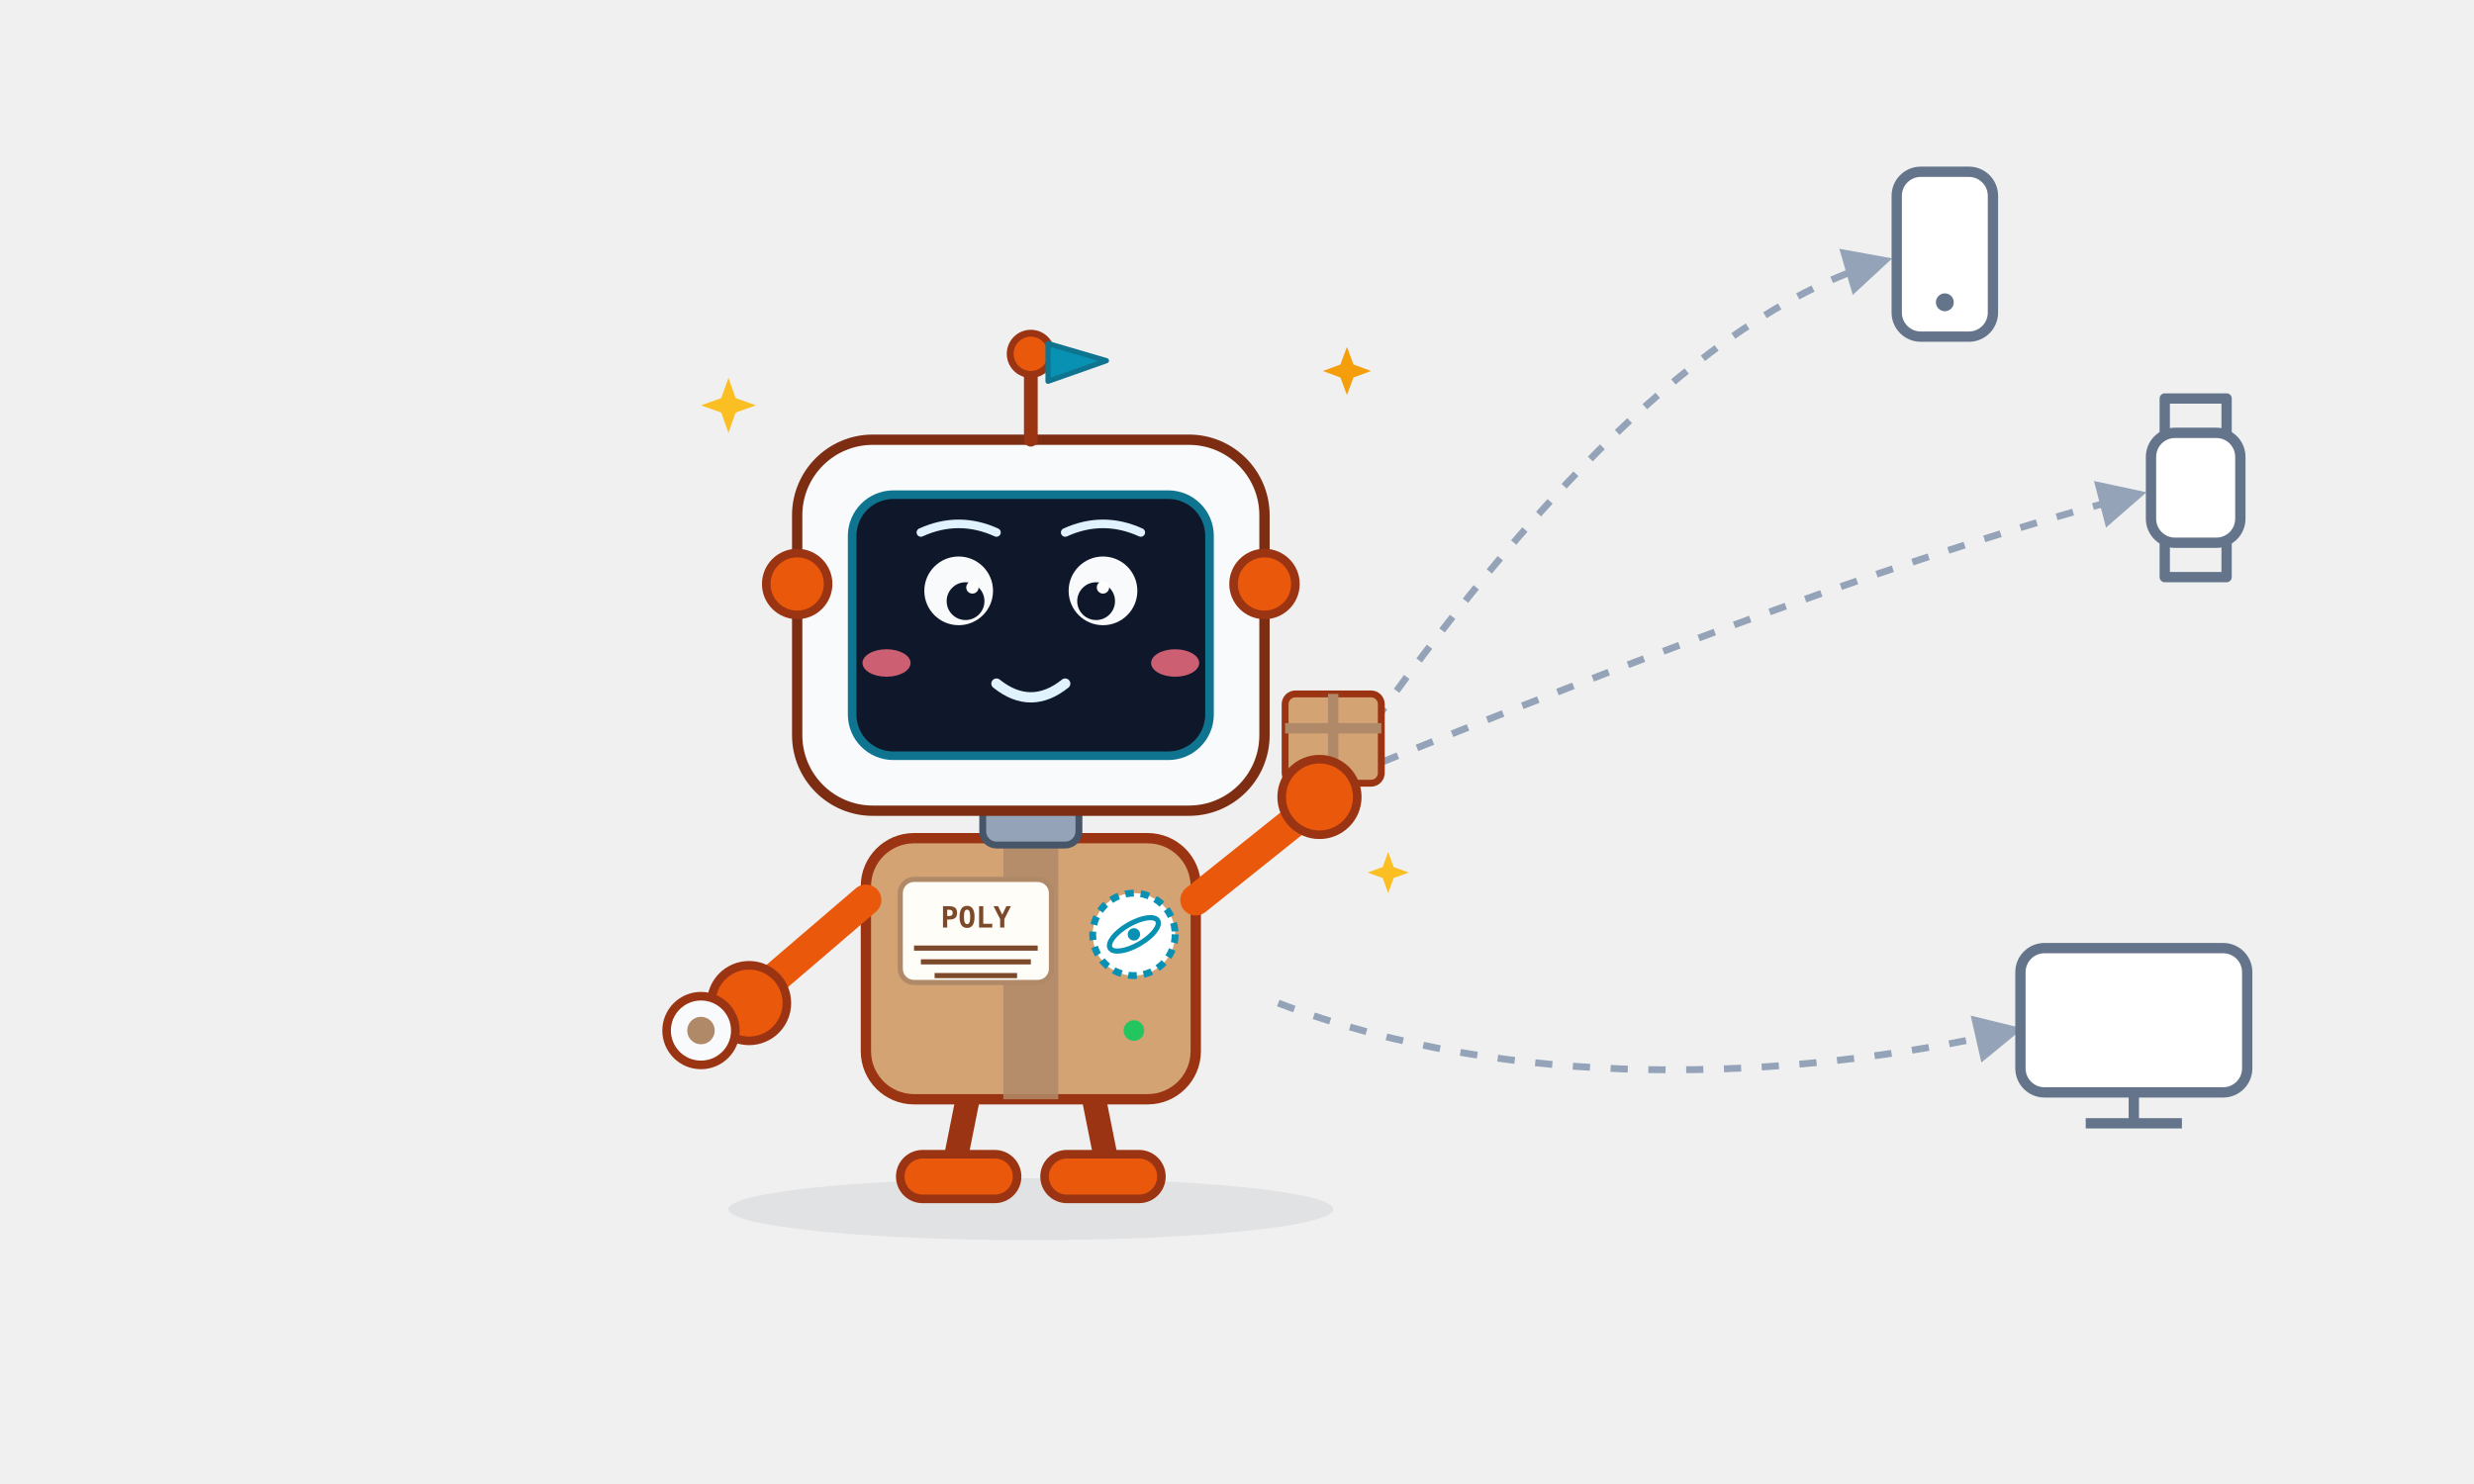
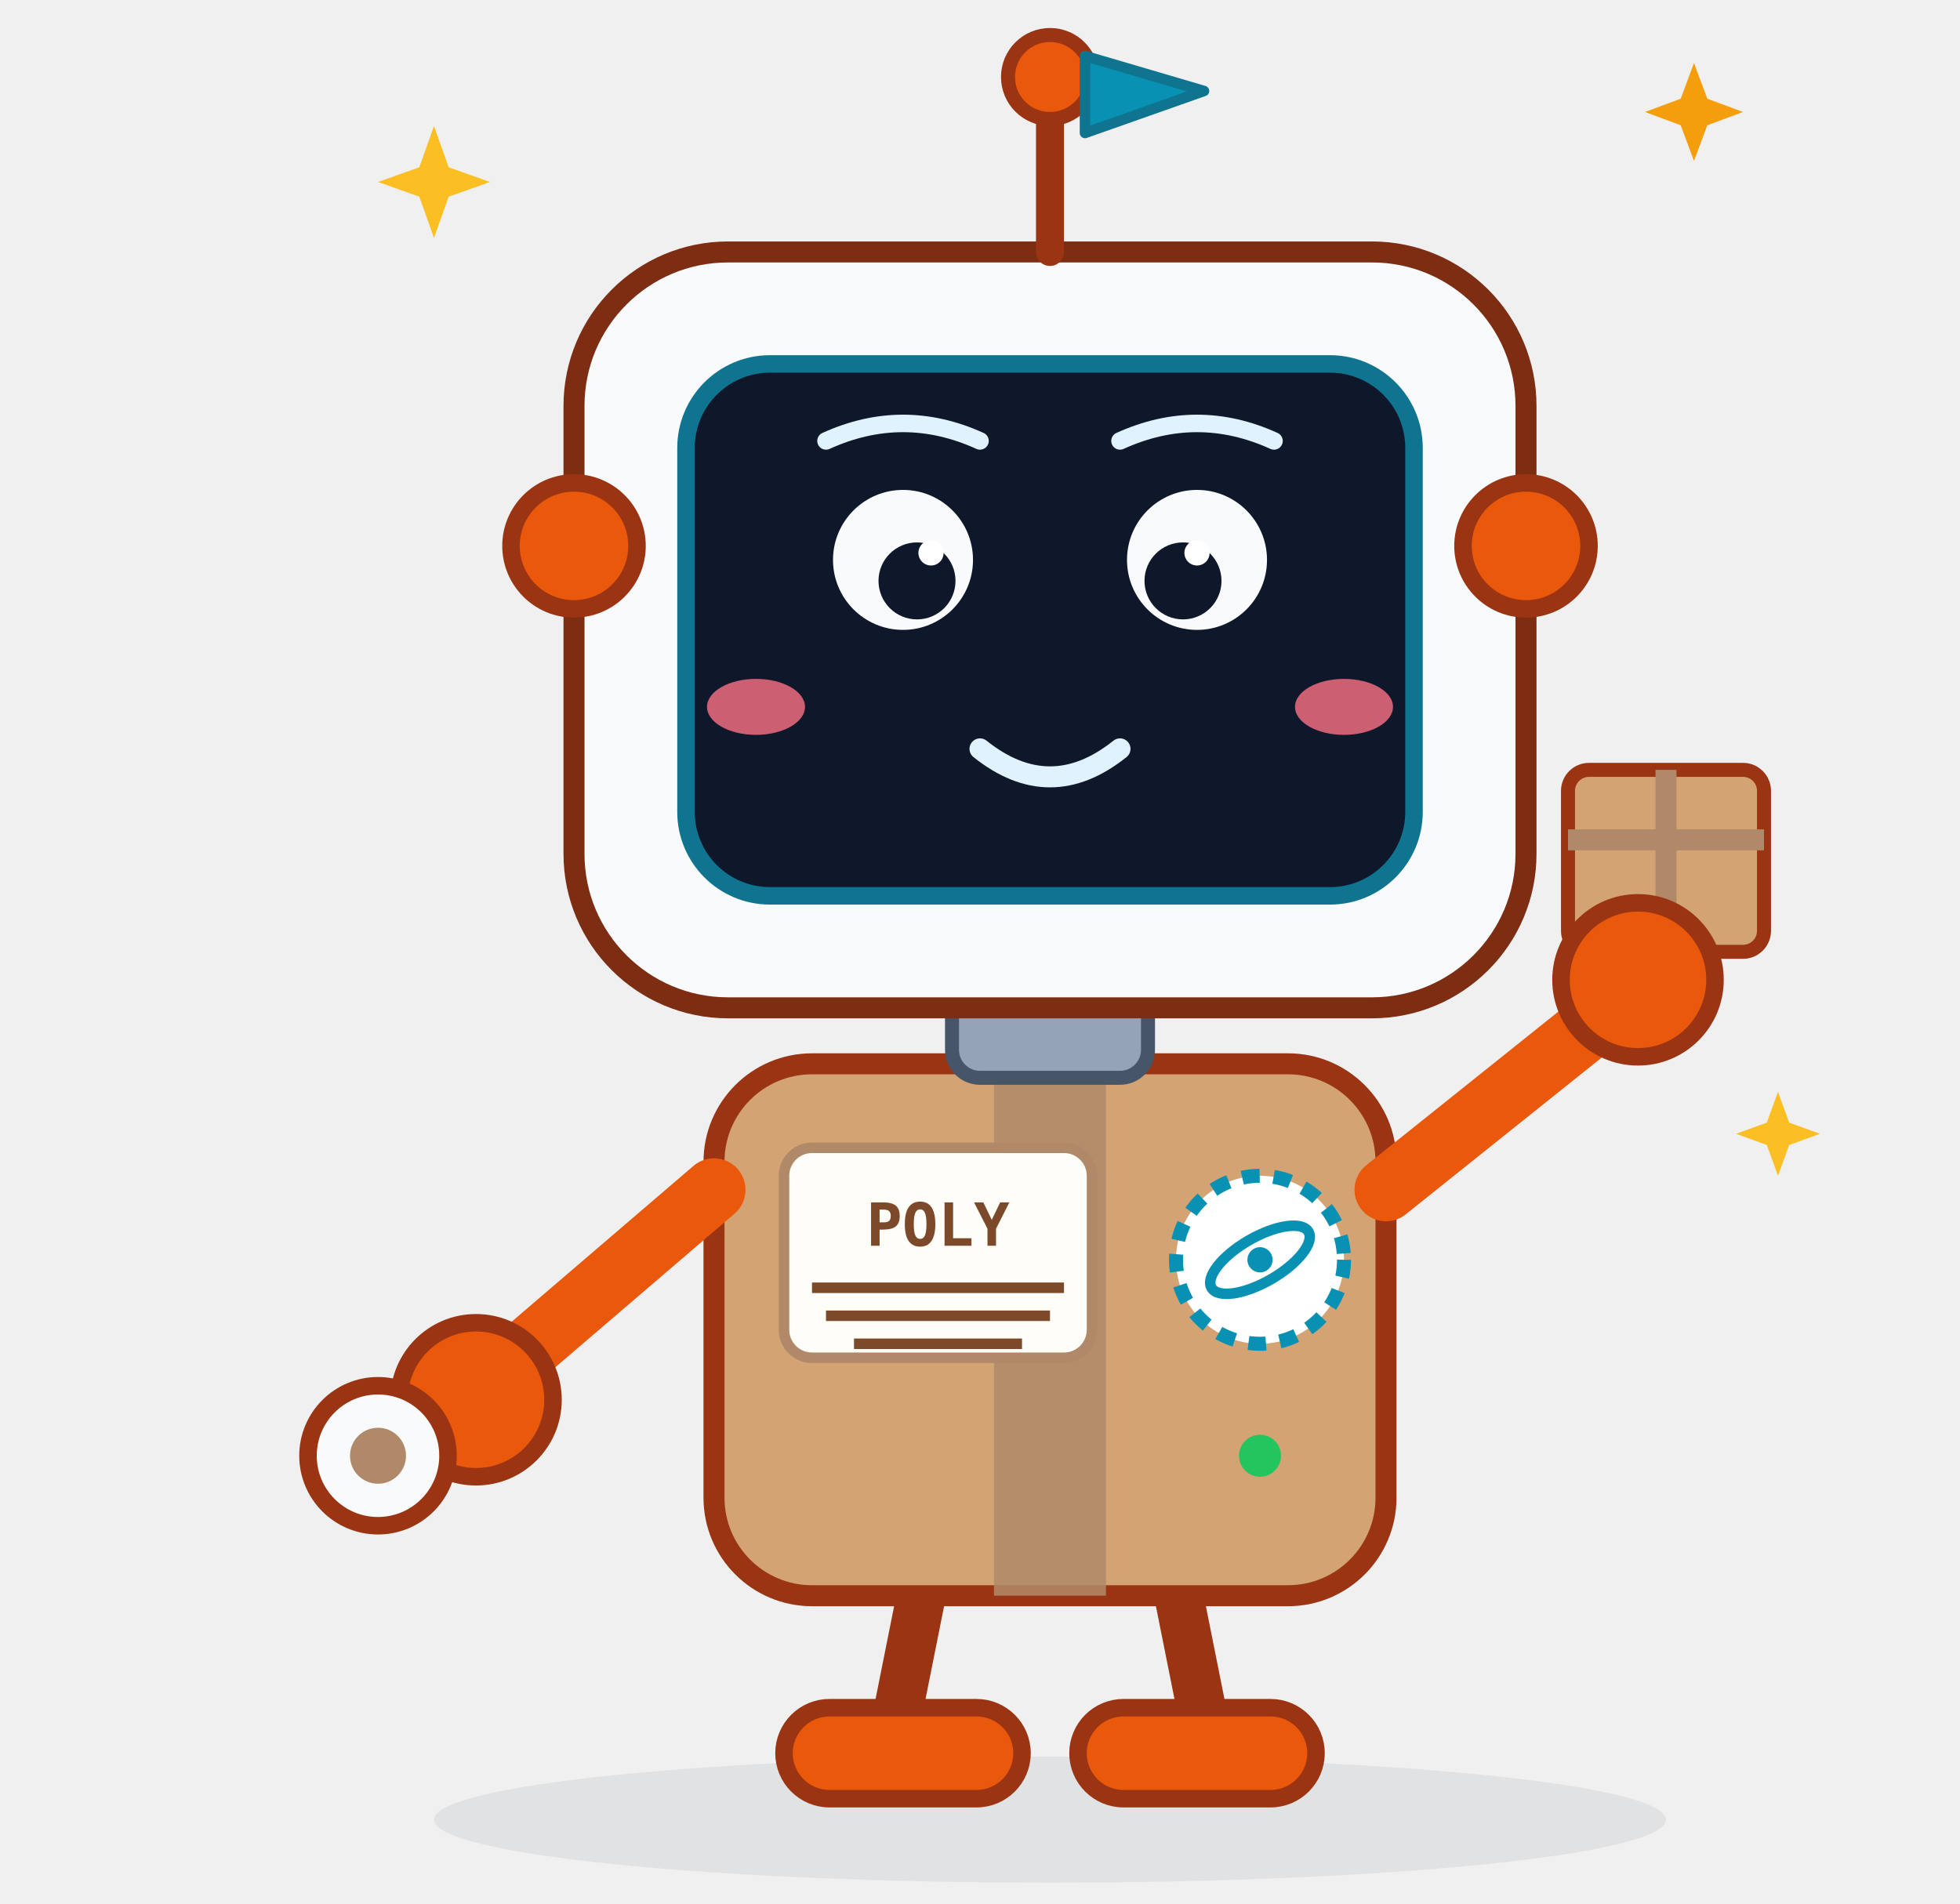
- <svg xmlns="http://www.w3.org/2000/svg" width="640" height="384" viewBox="0 0 720 432" role="img" aria-labelledby="pax-t pax-d">
+ <svg xmlns="http://www.w3.org/2000/svg" width="280" height="272" viewBox="150 92 280 272" role="img" aria-labelledby="pax-t pax-d">
  <style>
    .pax-bot { animation: pax-bounce 2.1s ease-in-out infinite; }
    .pax-sparkle { animation: pax-sparkle 1.6s ease-in-out infinite; }
    .pax-sparkle-b { animation-delay: -0.5s; }
    .pax-sparkle-c { animation-delay: -1s; }
  @keyframes pax-bounce { 0%, 100% { transform: translateY(0); } 50% { transform: translateY(-6px); } }
  @keyframes pax-sparkle { 0%, 100% { opacity: 0.25; transform: scale(0.72); } 50% { opacity: 1; transform: scale(1.18); } }
  @media (prefers-reduced-motion: reduce) {
    [class*="pax-"] { animation: none !important; }
  }
  </style>
  <defs>
-     <marker id="pax-arrow" viewBox="0 0 10 10" refX="8" refY="5" markerWidth="7" markerHeight="7" orient="auto-start-reverse">
-       <path d="M0,0 L10,5 L0,10 z" fill="#94a3b8" />
-     </marker>
    <clipPath id="pax-screen-clip">
      <rect x="248" y="144" width="104" height="76" rx="12" />
    </clipPath>
  </defs>
-   <path d="M400,210 C 450,140 500,90 548,76" fill="none" stroke="#94a3b8" stroke-width="2" stroke-dasharray="5 6" marker-end="url(#pax-arrow)" />
-   <path d="M392,226 C 480,190 560,160 622,144" fill="none" stroke="#94a3b8" stroke-width="2" stroke-dasharray="5 6" marker-end="url(#pax-arrow)" />
-   <path d="M372,292 C 440,318 520,315 586,300" fill="none" stroke="#94a3b8" stroke-width="2" stroke-dasharray="5 6" marker-end="url(#pax-arrow)" />
-   <g stroke="#64748b" stroke-width="3" fill="#ffffff" stroke-linejoin="round">
-     <rect x="552" y="50" width="28" height="48" rx="7" />
-     <rect x="626" y="126" width="26" height="32" rx="7" />
-     <path d="M630,126 v-10 h18 v10 M630,158 v10 h18 v-10" fill="none" />
-     <rect x="588" y="276" width="66" height="42" rx="7" />
-     <path d="M621,318 v9 M607,327 h28" fill="none" />
-   </g>
-   <circle cx="566" cy="88" r="2.6" fill="#64748b" stroke="none" />
  <ellipse cx="300" cy="352" rx="88" ry="9" fill="#0f172a" opacity="0.07" />
  <g class="pax-bot">
    <g stroke="#9a3412" stroke-width="7" stroke-linecap="round" fill="none">
      <path d="M282,318 L278,338" />
      <path d="M318,318 L322,338" />
    </g>
    <rect x="262" y="336" width="34" height="13" rx="6.5" fill="#ea580c" stroke="#9a3412" stroke-width="2.5" />
    <rect x="304" y="336" width="34" height="13" rx="6.5" fill="#ea580c" stroke="#9a3412" stroke-width="2.5" />
    <rect x="252" y="244" width="96" height="76" rx="14" fill="#d4a373" stroke="#9a3412" stroke-width="3" />
    <rect x="292" y="244" width="16" height="76" fill="#b08968" opacity="0.85" />
    <rect x="262" y="256" width="44" height="30" rx="4" fill="#fffdf7" stroke="#b08968" stroke-width="1.5" />
    <text x="284" y="270" text-anchor="middle" font-size="8.5" font-weight="700" font-family="'JetBrains Mono', ui-monospace, 'PingFang SC', 'Microsoft YaHei', monospace" fill="#7c4a2a">POLY</text>
    <path d="M266,276 h36 M268,280 h32 M272,284 h24" stroke="#7c4a2a" stroke-width="1.5" />
    <circle cx="330" cy="272" r="12" fill="#ffffff" stroke="#0891b2" stroke-width="2" stroke-dasharray="2.5 2" />
    <ellipse cx="330" cy="272" rx="8" ry="3.2" fill="none" stroke="#0891b2" stroke-width="1.5" transform="rotate(-30 330 272)" />
    <circle cx="330" cy="272" r="1.8" fill="#0891b2" />
    <circle cx="330" cy="300" r="3" fill="#22c55e" />
    <rect x="286" y="232" width="28" height="14" rx="4" fill="#94a3b8" stroke="#475569" stroke-width="2" />
    <rect x="232" y="128" width="136" height="108" rx="22" fill="#f8fafc" stroke="#7c2d12" stroke-width="3" />
    <rect x="248" y="144" width="104" height="76" rx="12" fill="#0f172a" stroke="#0e7490" stroke-width="2.5" />
    <g class="pax-face pax-face-ingratiating">
      <g clip-path="url(#pax-screen-clip)">
        <ellipse cx="258" cy="193" rx="7" ry="4" fill="#fb7185" opacity="0.8" />
        <ellipse cx="342" cy="193" rx="7" ry="4" fill="#fb7185" opacity="0.8" />
        <path d="M268,155 Q279,150 290,155" fill="none" stroke="#e0f2fe" stroke-width="2.5" stroke-linecap="round" />
        <path d="M310,155 Q321,150 332,155" fill="none" stroke="#e0f2fe" stroke-width="2.5" stroke-linecap="round" />
        <circle cx="279" cy="172" r="10" fill="#f8fafc" />
        <circle cx="321" cy="172" r="10" fill="#f8fafc" />
        <circle cx="281" cy="175" r="5.5" fill="#0f172a" />
        <circle cx="319" cy="175" r="5.5" fill="#0f172a" />
        <circle cx="283" cy="171" r="1.8" fill="#ffffff" />
        <circle cx="321" cy="171" r="1.8" fill="#ffffff" />
        <path d="M290,199 Q300,207 310,199" fill="none" stroke="#e0f2fe" stroke-width="3" stroke-linecap="round" />
      </g>
      <g transform="translate(212,118)">
        <path class="pax-sparkle" d="M0,-8 L2.1,-2.1 L8,0 L2.1,2.1 L0,8 L-2.1,2.1 L-8,0 L-2.1,-2.1 Z" fill="#fbbf24" />
      </g>
      <g transform="translate(392,108)">
        <path class="pax-sparkle pax-sparkle-b" d="M0,-7 L1.9,-1.9 L7,0 L1.9,1.9 L0,7 L-1.9,1.9 L-7,0 L-1.9,-1.9 Z" fill="#f59e0b" />
      </g>
      <g transform="translate(404,254)">
        <path class="pax-sparkle pax-sparkle-c" d="M0,-6 L1.6,-1.6 L6,0 L1.6,1.6 L0,6 L-1.6,1.6 L-6,0 L-1.6,-1.6 Z" fill="#fbbf24" />
      </g>
    </g>
    <circle cx="232" cy="170" r="9" fill="#ea580c" stroke="#9a3412" stroke-width="2.5" />
    <circle cx="368" cy="170" r="9" fill="#ea580c" stroke="#9a3412" stroke-width="2.5" />
    <path d="M300,128 L300,106" stroke="#9a3412" stroke-width="4" stroke-linecap="round" />
    <circle cx="300" cy="103" r="6" fill="#ea580c" stroke="#9a3412" stroke-width="2" />
    <path d="M305,100 L322,105 L305,111 Z" fill="#0891b2" stroke="#0e7490" stroke-width="1.5" stroke-linejoin="round" />
    <path d="M252,262 L224,286" stroke="#ea580c" stroke-width="9" stroke-linecap="round" />
    <circle cx="218" cy="292" r="11" fill="#ea580c" stroke="#9a3412" stroke-width="2.5" />
    <circle cx="204" cy="300" r="10" fill="#f8fafc" stroke="#9a3412" stroke-width="2.5" />
    <circle cx="204" cy="300" r="4" fill="#b08968" />
    <path d="M348,262 L378,238" stroke="#ea580c" stroke-width="9" stroke-linecap="round" />
    <rect x="374" y="202" width="28" height="26" rx="3" fill="#d4a373" stroke="#9a3412" stroke-width="2" />
    <path d="M388,202 v26 M374,212 h28" stroke="#b08968" stroke-width="3" />
    <circle cx="384" cy="232" r="11" fill="#ea580c" stroke="#9a3412" stroke-width="2.5" />
  </g>
</svg>
